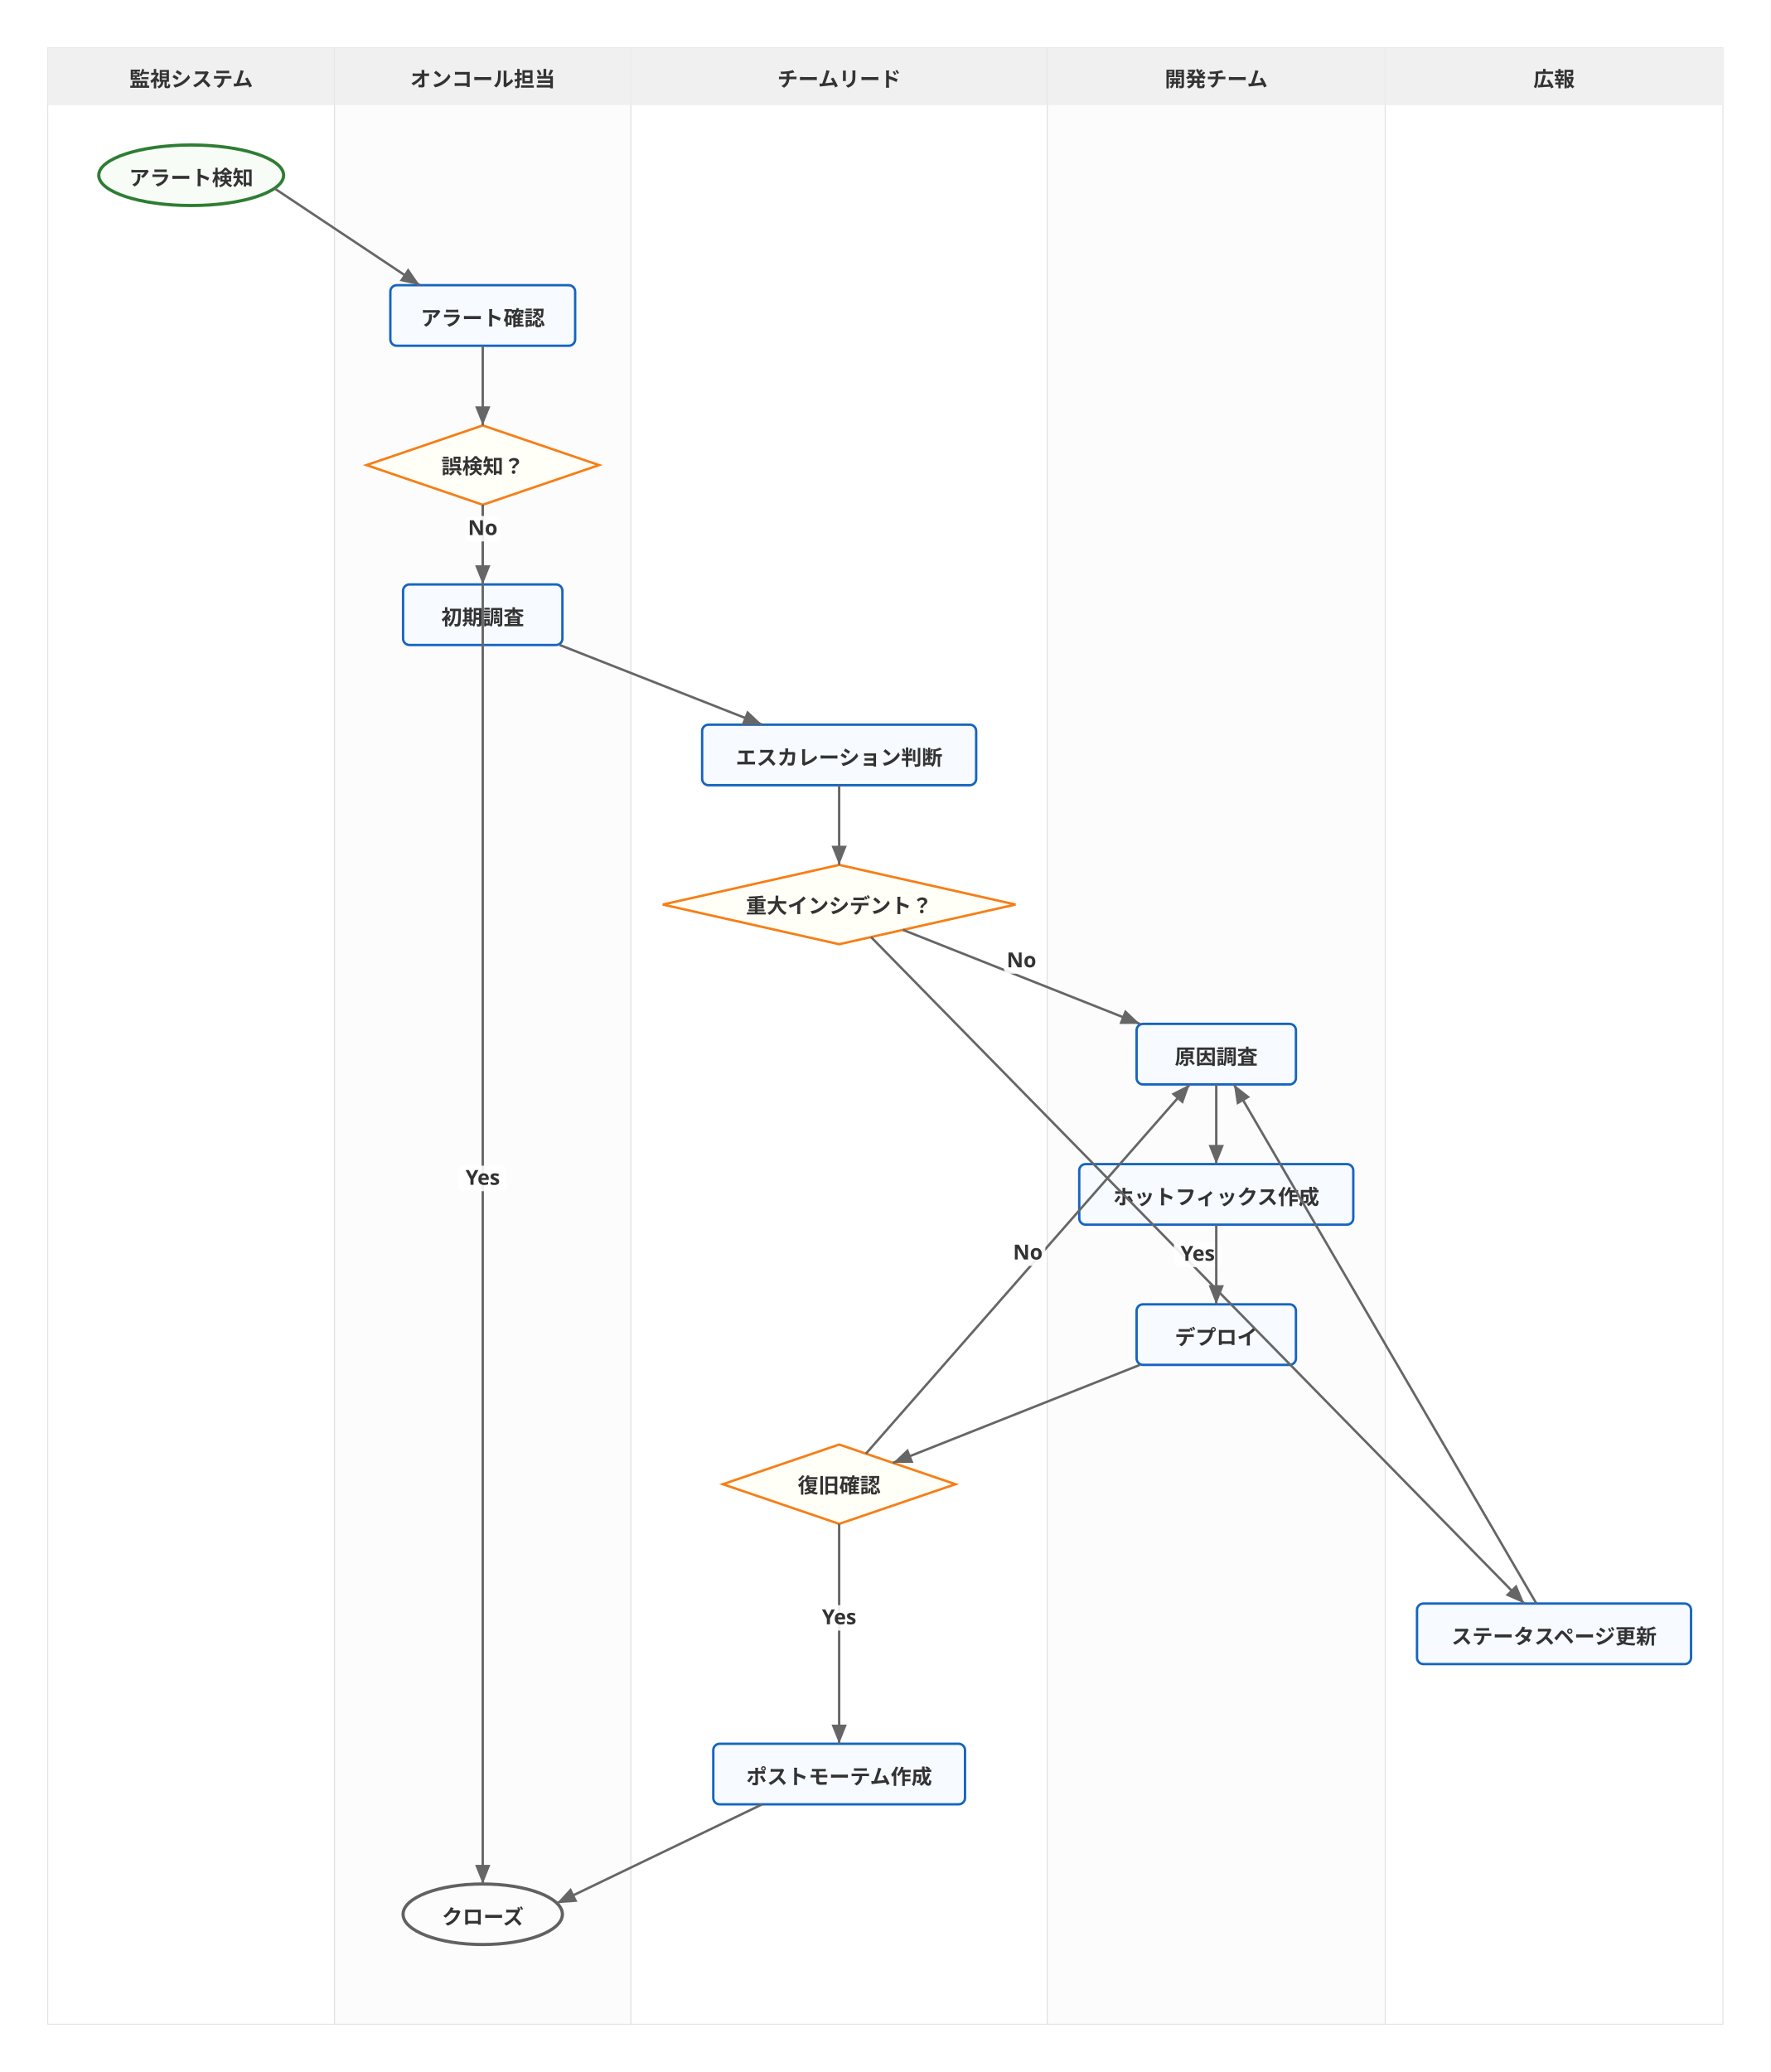
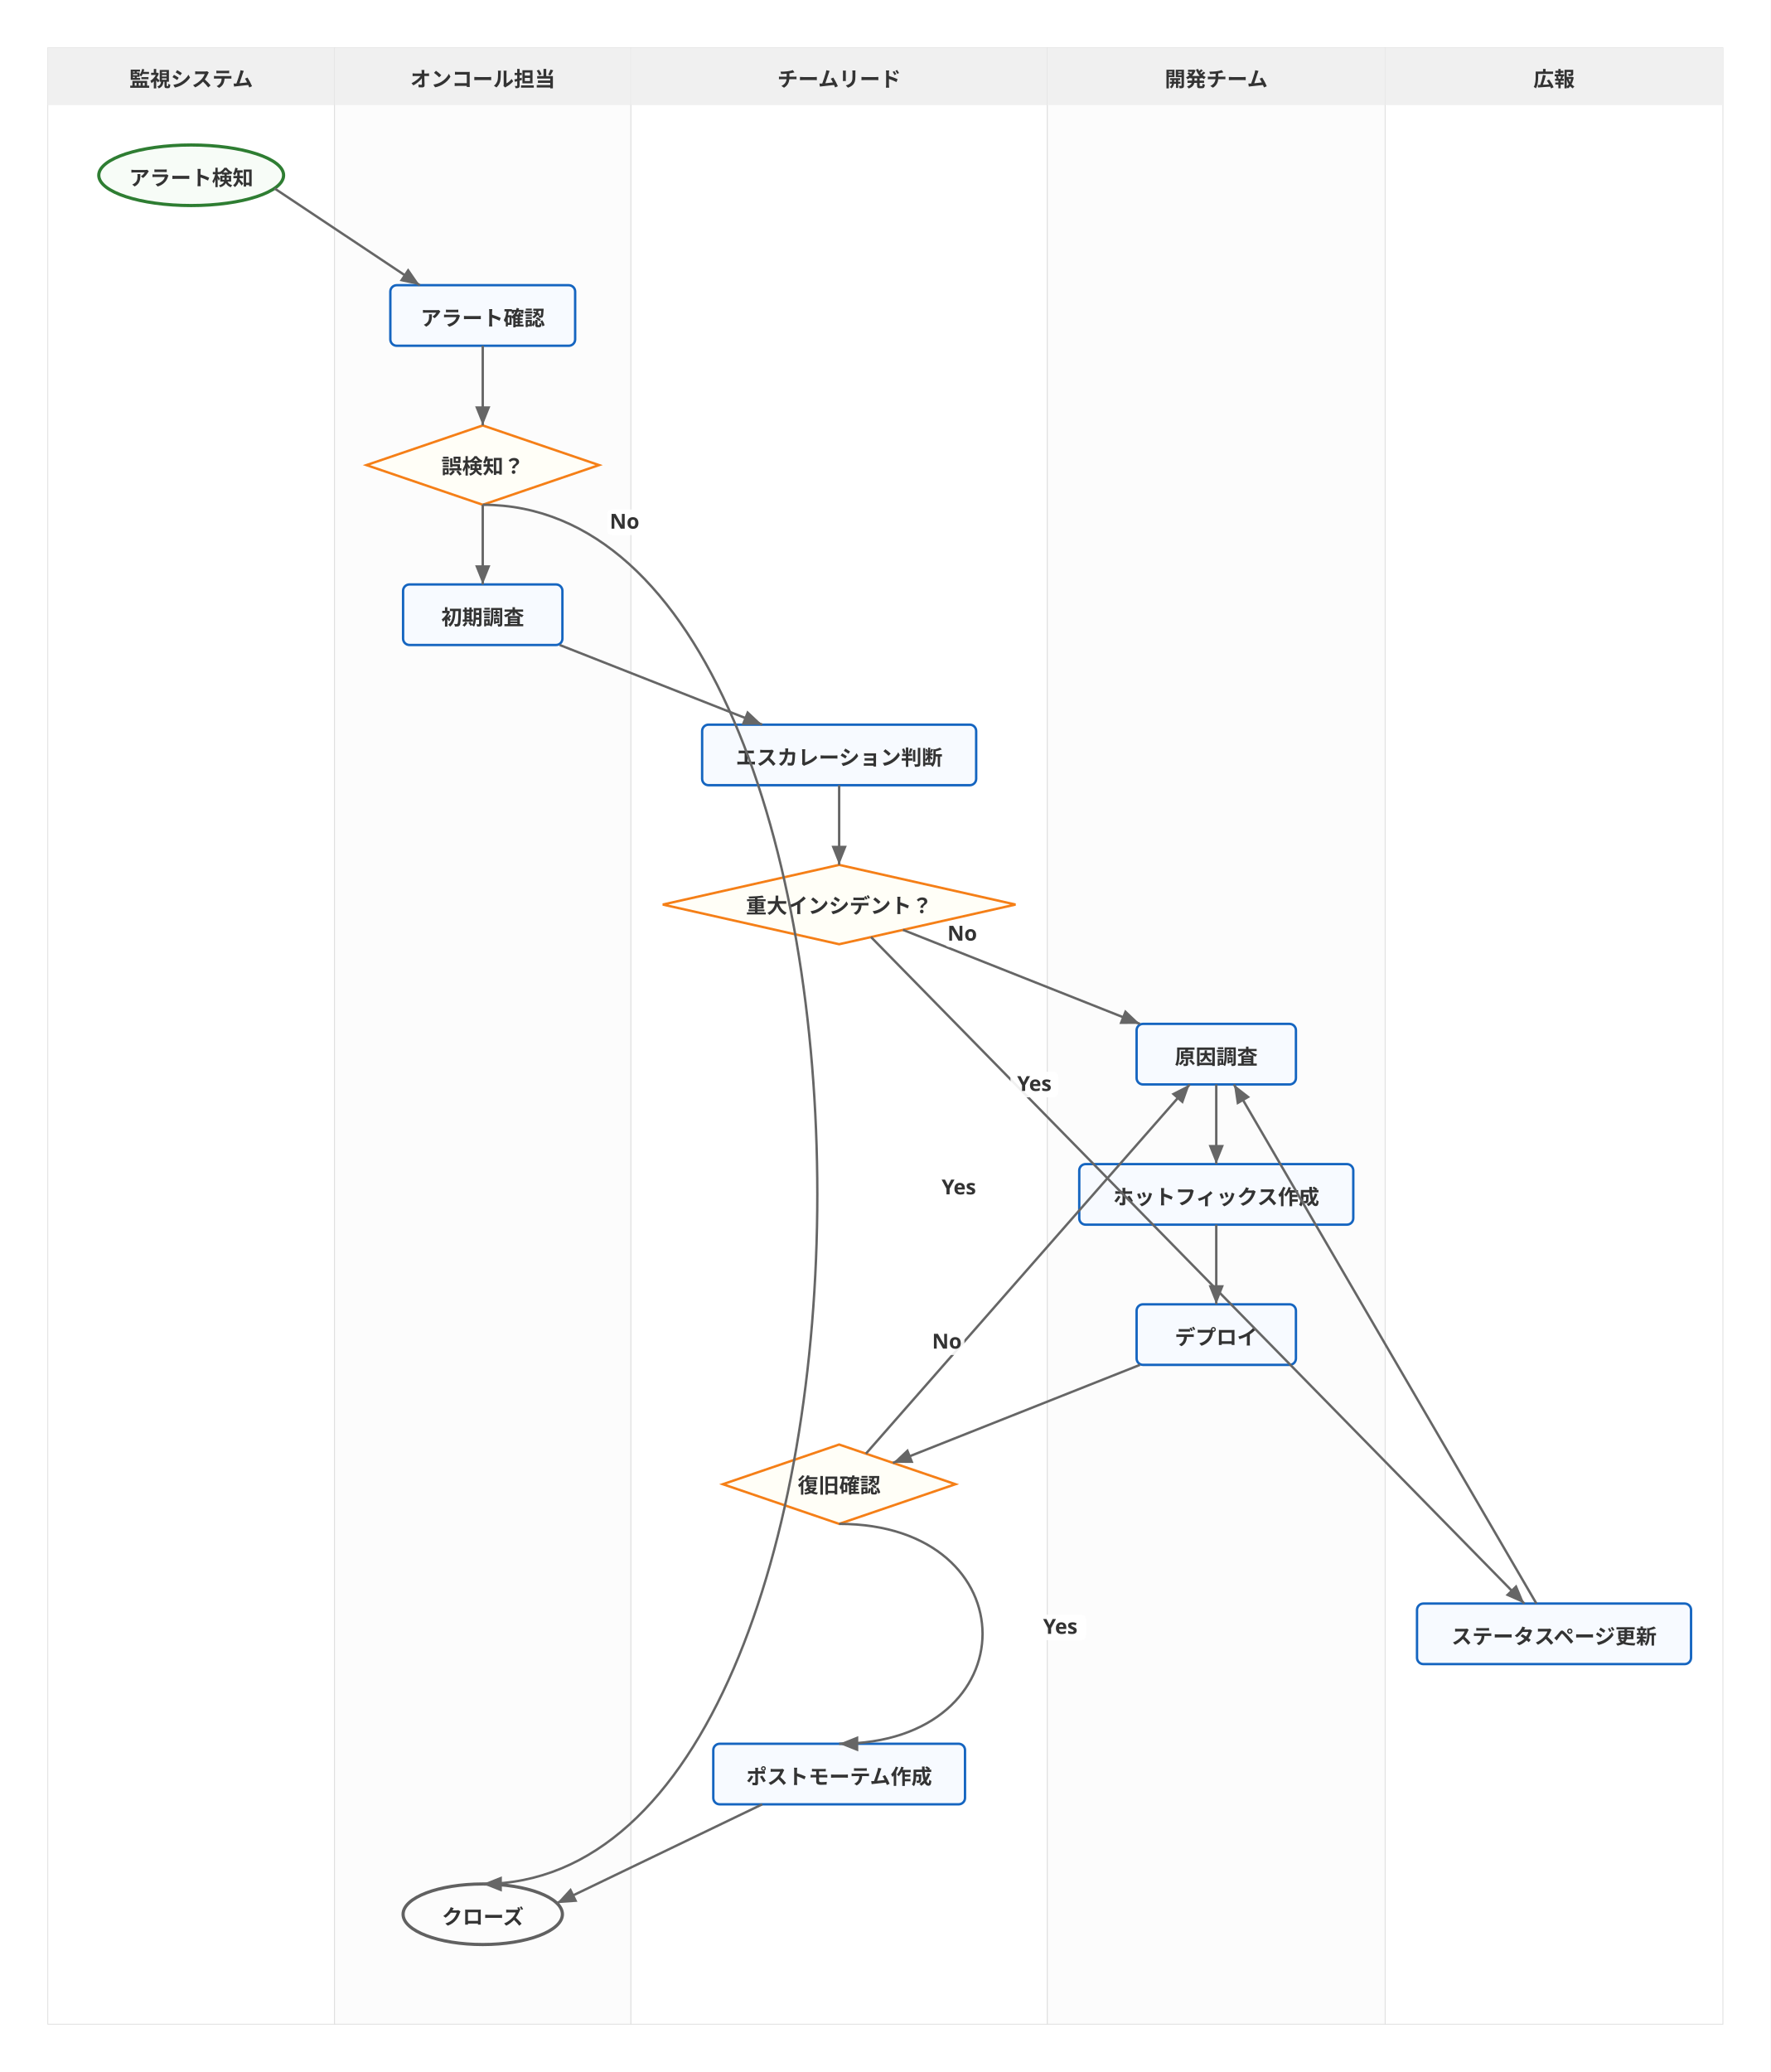
<svg xmlns="http://www.w3.org/2000/svg" width="1111.4" height="1300.4" viewBox="0 0 1111.4 1300.4">
  <rect width="100%" height="100%" fill="white" />
  <style>text { font-family: sans-serif; font-size: 13px; fill: #333; }</style>
  <defs>
    <marker id="arrow" viewBox="0 0 10 10" refX="10" refY="5" markerWidth="8" markerHeight="8" orient="auto">
      <polygon points="0,1 10,5 0,9" fill="#666" />
    </marker>
  </defs>
  <rect x="30" y="30" width="180" height="1240.4" fill="#ffffff" stroke="#ddd" stroke-width="0.5" />
  <rect x="30" y="30" width="180" height="36" fill="#f0f0f0" />
  <text x="120" y="54.3" text-anchor="middle" font-weight="bold" fill="#333" font-size="14">監視システム</text>
  <rect x="210" y="30" width="186" height="1240.4" fill="#fcfcfc" stroke="#ddd" stroke-width="0.5" />
  <rect x="210" y="30" width="186" height="36" fill="#f0f0f0" />
  <text x="303" y="54.3" text-anchor="middle" font-weight="bold" fill="#333" font-size="14">オンコール担当</text>
  <rect x="396" y="30" width="261.4" height="1240.4" fill="#ffffff" stroke="#ddd" stroke-width="0.5" />
  <rect x="396" y="30" width="261.4" height="36" fill="#f0f0f0" />
  <text x="526.7" y="54.3" text-anchor="middle" font-weight="bold" fill="#333" font-size="14">チームリード</text>
  <rect x="657.4" y="30" width="212" height="1240.4" fill="#fcfcfc" stroke="#ddd" stroke-width="0.5" />
  <rect x="657.4" y="30" width="212" height="36" fill="#f0f0f0" />
  <text x="763.4" y="54.3" text-anchor="middle" font-weight="bold" fill="#333" font-size="14">開発チーム</text>
  <rect x="869.4" y="30" width="212" height="1240.4" fill="#ffffff" stroke="#ddd" stroke-width="0.5" />
  <rect x="869.4" y="30" width="212" height="36" fill="#f0f0f0" />
  <text x="975.4" y="54.3" text-anchor="middle" font-weight="bold" fill="#333" font-size="14">広報</text>
  <ellipse cx="120" cy="110" rx="58" ry="19" fill="#f7fcf7" stroke="#2e7d32" stroke-width="2" />
  <text x="120" y="116.3" text-anchor="middle" font-weight="bold">アラート検知</text>
  <rect x="245" y="179" width="116" height="38" rx="4" fill="#f7faff" stroke="#1565c0" stroke-width="1.5" />
  <text x="303" y="204.3" text-anchor="middle" font-weight="bold">アラート確認</text>
  <polygon points="303,267 376,291.9 303,316.8 230,291.9" fill="#fffef7" stroke="#f57f17" stroke-width="1.5" />
  <text x="303" y="297.3" text-anchor="middle" font-weight="bold" font-size="12">誤検知？</text>
  <rect x="253" y="366.8" width="100" height="38" rx="4" fill="#f7faff" stroke="#1565c0" stroke-width="1.5" />
  <text x="303" y="392.1" text-anchor="middle" font-weight="bold">初期調査</text>
  <rect x="440.7" y="454.8" width="172" height="38" rx="4" fill="#f7faff" stroke="#1565c0" stroke-width="1.5" />
  <text x="526.7" y="480.1" text-anchor="middle" font-weight="bold">エスカレーション判断</text>
  <polygon points="526.7,542.8 637.4,567.7 526.7,592.6 416,567.7" fill="#fffef7" stroke="#f57f17" stroke-width="1.5" />
  <text x="526.7" y="573.1" text-anchor="middle" font-weight="bold" font-size="12">重大インシデント？</text>
  <rect x="713.4" y="642.6" width="100" height="38" rx="4" fill="#f7faff" stroke="#1565c0" stroke-width="1.5" />
  <text x="763.4" y="667.9" text-anchor="middle" font-weight="bold">原因調査</text>
  <rect x="677.4" y="730.6" width="172" height="38" rx="4" fill="#f7faff" stroke="#1565c0" stroke-width="1.5" />
  <text x="763.4" y="755.9" text-anchor="middle" font-weight="bold">ホットフィックス作成</text>
  <rect x="713.4" y="818.6" width="100" height="38" rx="4" fill="#f7faff" stroke="#1565c0" stroke-width="1.5" />
  <text x="763.4" y="843.9" text-anchor="middle" font-weight="bold">デプロイ</text>
  <polygon points="526.7,906.6 599.7,931.5 526.7,956.4 453.7,931.5" fill="#fffef7" stroke="#f57f17" stroke-width="1.5" />
  <text x="526.7" y="936.9" text-anchor="middle" font-weight="bold" font-size="12">復旧確認</text>
  <rect x="889.4" y="1006.4" width="172" height="38" rx="4" fill="#f7faff" stroke="#1565c0" stroke-width="1.5" />
  <text x="975.4" y="1031.7" text-anchor="middle" font-weight="bold">ステータスページ更新</text>
  <rect x="447.7" y="1094.4" width="158" height="38" rx="4" fill="#f7faff" stroke="#1565c0" stroke-width="1.5" />
  <text x="526.7" y="1119.7" text-anchor="middle" font-weight="bold">ポストモーテム作成</text>
  <ellipse cx="303" cy="1201.4" rx="50" ry="19" fill="#fcfcfc" stroke="#616161" stroke-width="2" />
  <text x="303" y="1207.7" text-anchor="middle" font-weight="bold">クローズ</text>
  <line x1="172.27" y1="118.234" x2="263.489" y2="179" stroke="#666" stroke-width="1.5" marker-end="url(#arrow)" />
  <line x1="303" y1="217" x2="303" y2="267" stroke="#666" stroke-width="1.5" marker-end="url(#arrow)" />
-   <line x1="303" y1="316.8" x2="303" y2="1182.4" stroke="#666" stroke-width="1.5" marker-end="url(#arrow)" />
-   <rect x="288" y="731.6" width="30" height="16" rx="3" fill="white" opacity="0.9" />
-   <text x="303" y="743.6" text-anchor="middle" font-size="11" font-weight="bold" fill="#666">Yes</text>
+   <path d="M303,316.8 C583,316.8 583,1182.4 303,1182.4" fill="none" stroke="#666" stroke-width="1.5" marker-end="url(#arrow)" />
+   <rect x="588" y="737.6" width="30" height="16" rx="3" fill="white" opacity="0.9" />
+   <text x="591" y="749.6" font-size="11" font-weight="bold" fill="#666">Yes</text>
  <line x1="303" y1="316.8" x2="303" y2="366.8" stroke="#666" stroke-width="1.5" marker-end="url(#arrow)" />
-   <rect x="292" y="323.8" width="22" height="16" rx="3" fill="white" opacity="0.9" />
-   <text x="303" y="335.8" text-anchor="middle" font-size="11" font-weight="bold" fill="#666">No</text>
+   <rect x="381" y="319.8" width="22" height="16" rx="3" fill="white" opacity="0.9" />
+   <text x="392" y="331.8" text-anchor="middle" font-size="11" font-weight="bold" fill="#666">No</text>
  <line x1="351.299" y1="404.8" x2="478.401" y2="454.8" stroke="#666" stroke-width="1.5" marker-end="url(#arrow)" />
  <line x1="526.7" y1="492.8" x2="526.7" y2="542.8" stroke="#666" stroke-width="1.5" marker-end="url(#arrow)" />
  <line x1="546.7" y1="588.101" x2="956.774" y2="1006.4" stroke="#666" stroke-width="1.5" marker-end="url(#arrow)" />
-   <rect x="736.737" y="779.251" width="30" height="16" rx="3" fill="white" opacity="0.9" />
-   <text x="751.737" y="791.251" text-anchor="middle" font-size="11" font-weight="bold" fill="#666">Yes</text>
+   <rect x="634.219" y="672.676" width="30" height="16" rx="3" fill="white" opacity="0.9" />
+   <text x="649.219" y="684.676" text-anchor="middle" font-size="11" font-weight="bold" fill="#666">Yes</text>
  <line x1="566.756" y1="583.59" x2="715.505" y2="642.6" stroke="#666" stroke-width="1.5" marker-end="url(#arrow)" />
-   <rect x="630.13" y="595.095" width="22" height="16" rx="3" fill="white" opacity="0.9" />
-   <text x="641.13" y="607.095" text-anchor="middle" font-size="11" font-weight="bold" fill="#666">No</text>
+   <rect x="592.943" y="578.343" width="22" height="16" rx="3" fill="white" opacity="0.9" />
+   <text x="603.943" y="590.343" text-anchor="middle" font-size="11" font-weight="bold" fill="#666">No</text>
  <line x1="964.328" y1="1006.4" x2="774.472" y2="680.6" stroke="#666" stroke-width="1.5" marker-end="url(#arrow)" />
  <line x1="763.4" y1="680.6" x2="763.4" y2="730.6" stroke="#666" stroke-width="1.5" marker-end="url(#arrow)" />
  <line x1="763.4" y1="768.6" x2="763.4" y2="818.6" stroke="#666" stroke-width="1.5" marker-end="url(#arrow)" />
  <line x1="715.505" y1="856.6" x2="560.449" y2="918.112" stroke="#666" stroke-width="1.5" marker-end="url(#arrow)" />
-   <line x1="526.7" y1="956.4" x2="526.7" y2="1094.4" stroke="#666" stroke-width="1.5" marker-end="url(#arrow)" />
-   <rect x="511.7" y="1007.4" width="30" height="16" rx="3" fill="white" opacity="0.9" />
-   <text x="526.7" y="1019.4" text-anchor="middle" font-size="11" font-weight="bold" fill="#666">Yes</text>
+   <path d="M526.7,956.4 C646.7,956.4 646.7,1094.4 526.7,1094.4" fill="none" stroke="#666" stroke-width="1.5" marker-end="url(#arrow)" />
+   <rect x="651.7" y="1013.4" width="30" height="16" rx="3" fill="white" opacity="0.9" />
+   <text x="654.7" y="1025.4" font-size="11" font-weight="bold" fill="#666">Yes</text>
  <line x1="543.509" y1="912.333" x2="746.737" y2="680.6" stroke="#666" stroke-width="1.5" marker-end="url(#arrow)" />
-   <rect x="634.123" y="778.467" width="22" height="16" rx="3" fill="white" opacity="0.9" />
-   <text x="645.123" y="790.467" text-anchor="middle" font-size="11" font-weight="bold" fill="#666">No</text>
+   <rect x="583.316" y="834.4" width="22" height="16" rx="3" fill="white" opacity="0.9" />
+   <text x="594.316" y="846.4" text-anchor="middle" font-size="11" font-weight="bold" fill="#666">No</text>
  <line x1="478.401" y1="1132.4" x2="349.529" y2="1194.445" stroke="#666" stroke-width="1.5" marker-end="url(#arrow)" />
</svg>
